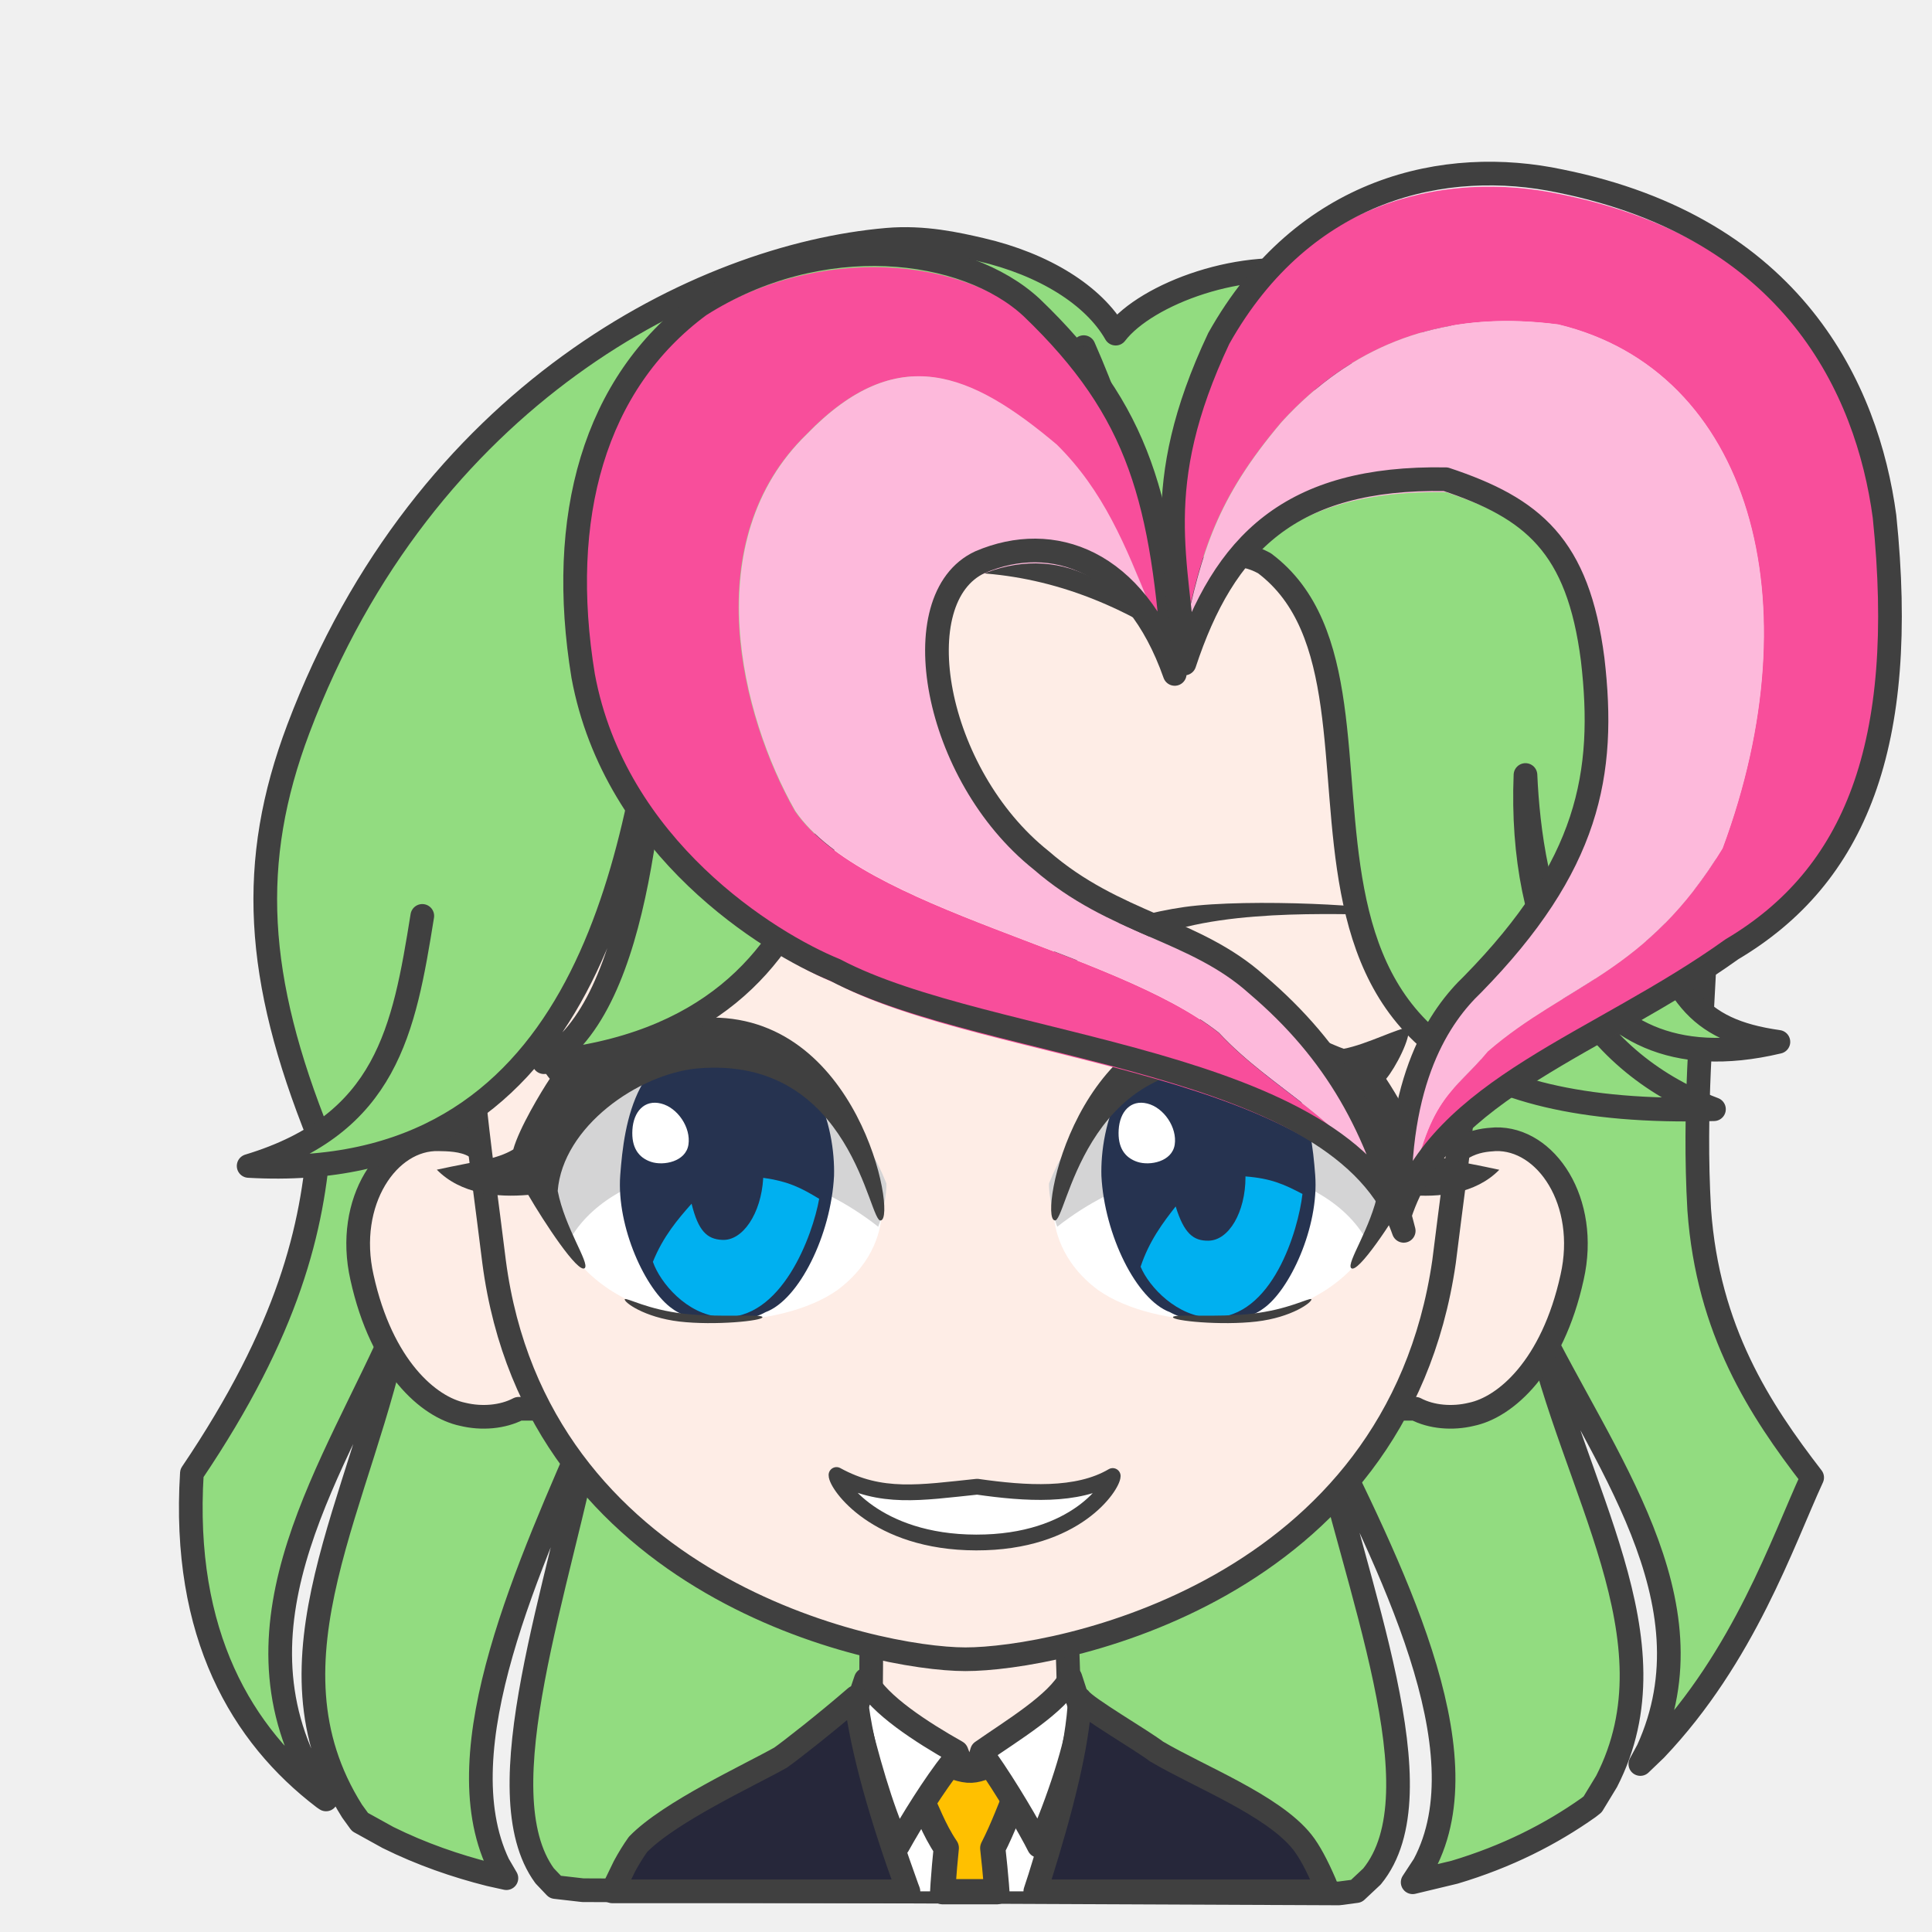
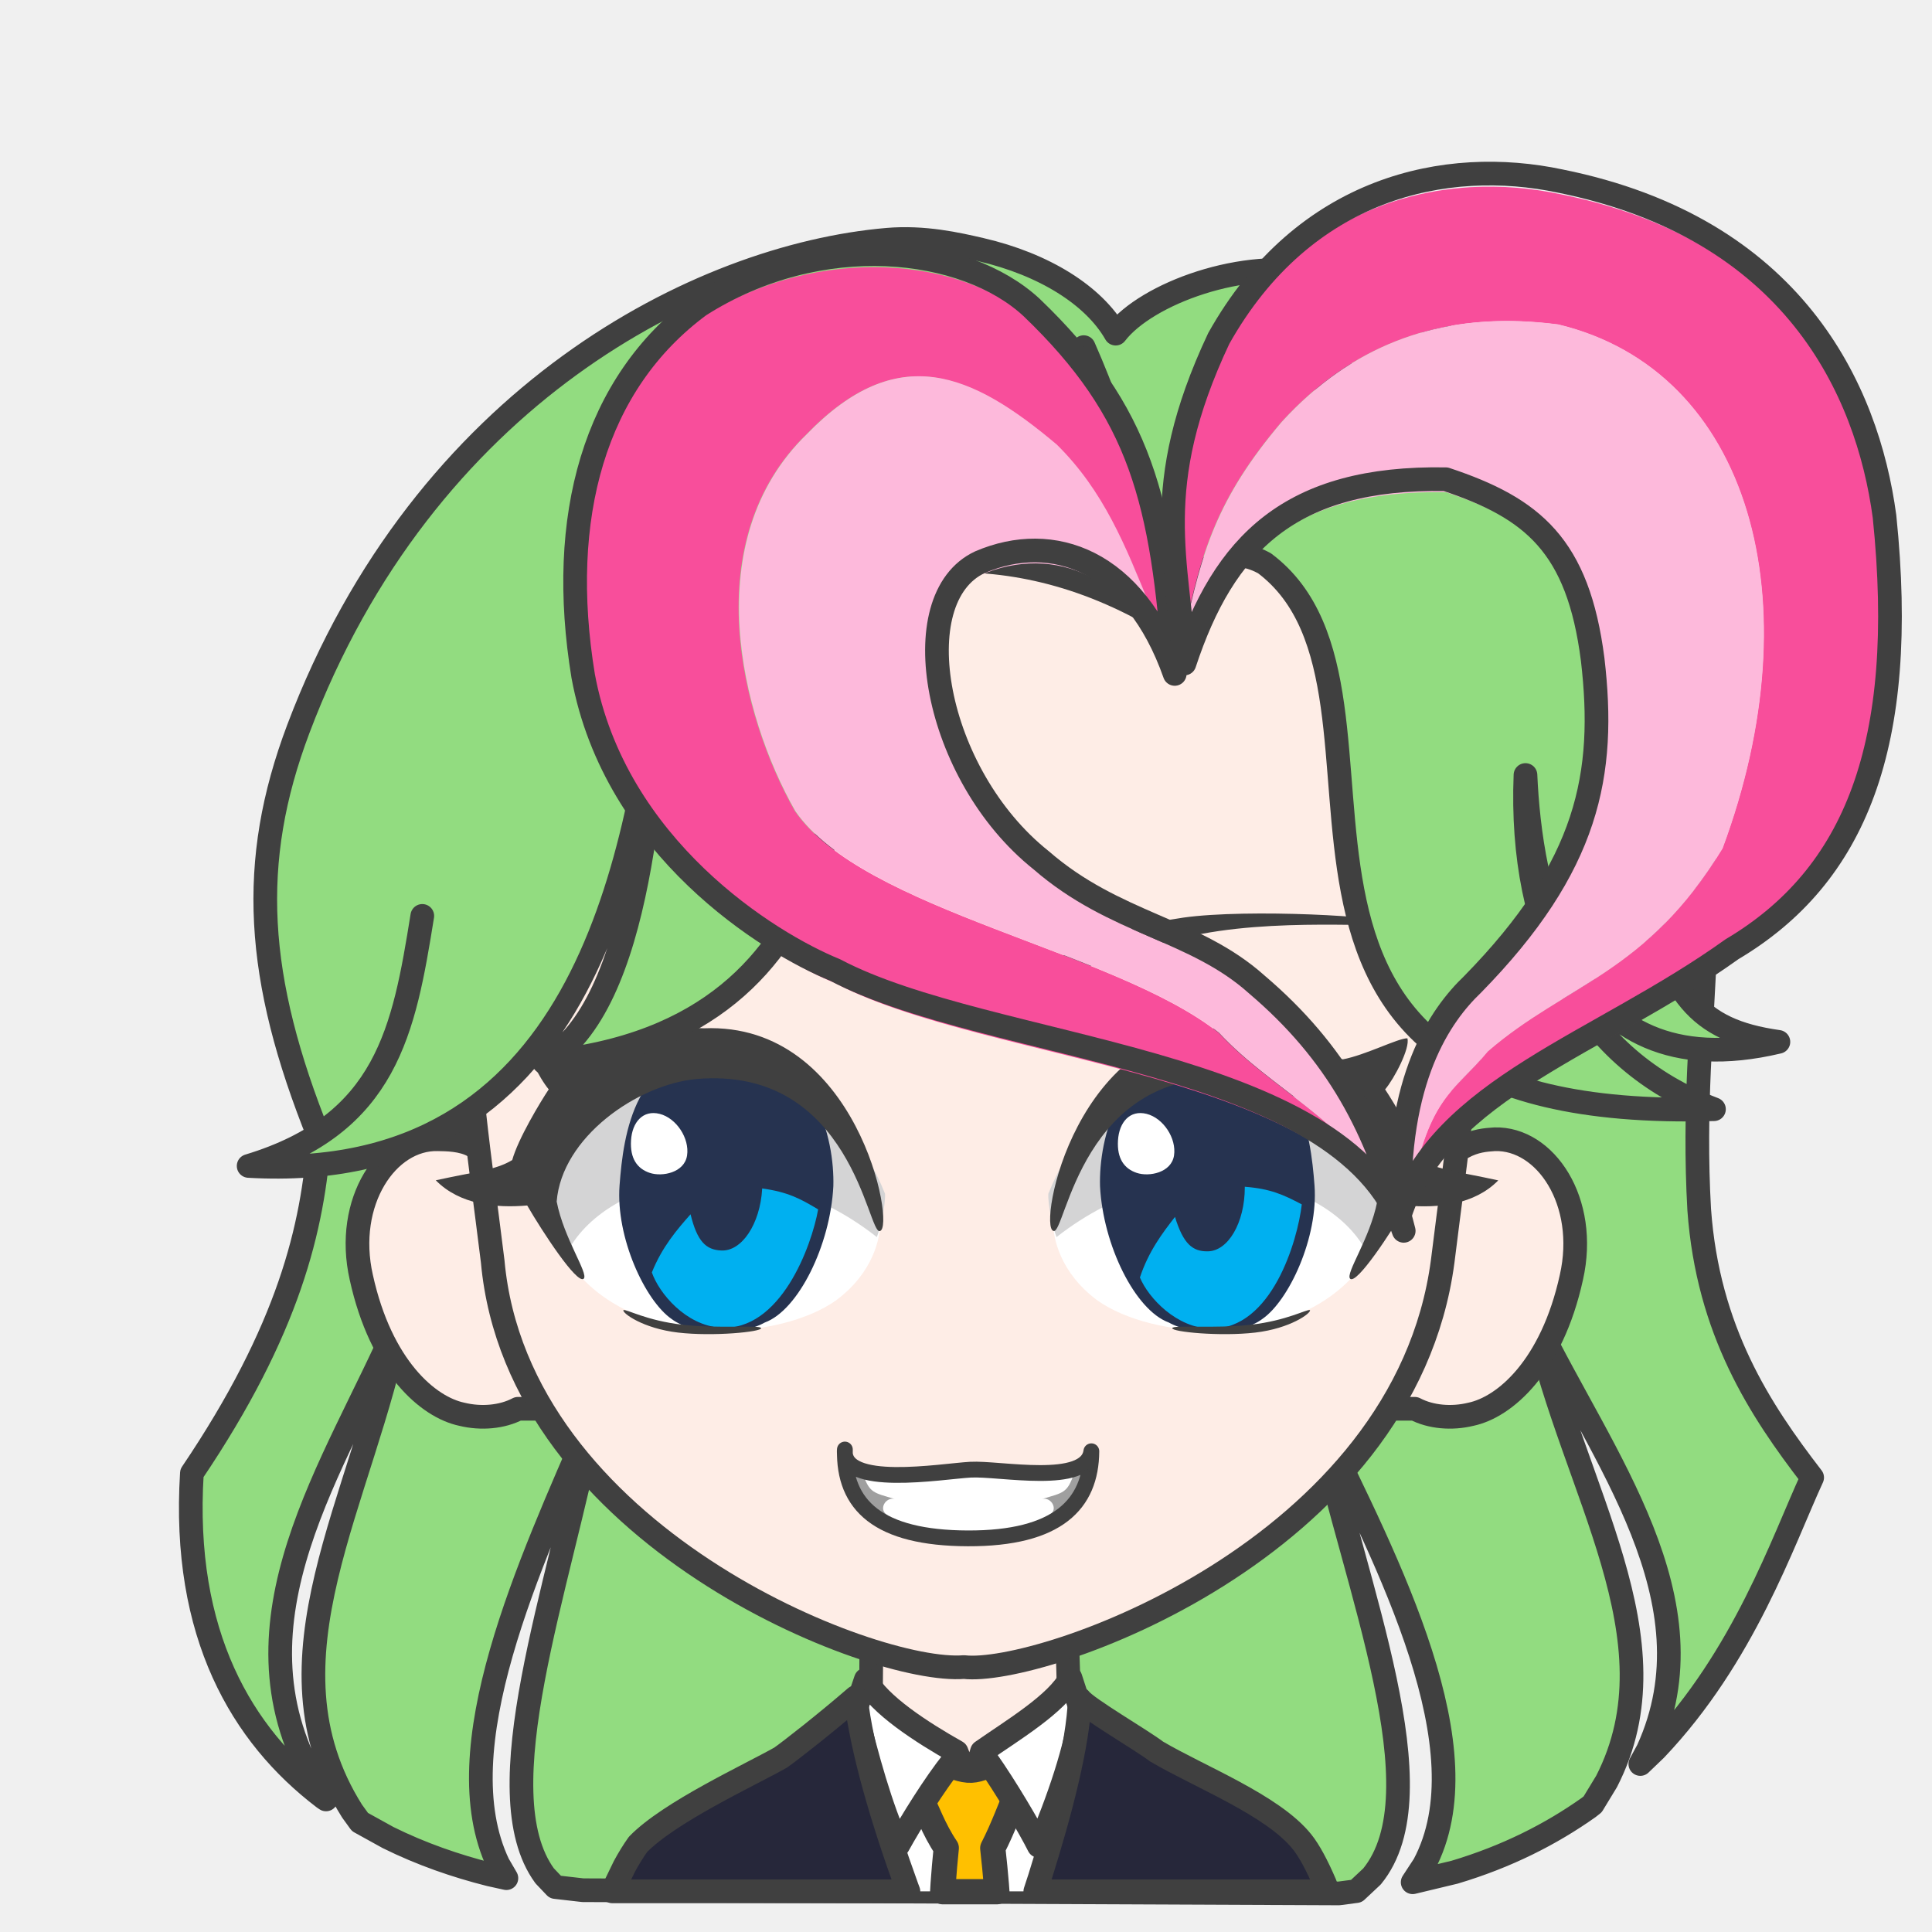
<svg xmlns="http://www.w3.org/2000/svg" width="2805" height="2805" xml:space="preserve" overflow="hidden">
  <g transform="translate(-3968 -936)">
    <path d="M5256.1 1284.09C5309.66 1279.48 5357.9 1290.5 5392.3 1298.47 5484.05 1319.72 5556.28 1365.04 5587.81 1420.4 5632.34 1362.26 5774.73 1309.52 5882.65 1334.05 6158.52 1382.94 6303.81 1755.07 6395.87 1981.44 6487.94 2207.81 6418.21 2396.54 6435.02 2692.26 6447.64 2868.15 6523.32 2983.07 6599 3081.18 6556.23 3174 6500.27 3340.62 6371.66 3475.87L6349.54 3497.09 6360.56 3476.82C6459.42 3259.72 6293.32 3050.85 6197.71 2854.23 6251.41 3098.69 6406.53 3315.58 6300.58 3522.32L6280.32 3555.65 6274.51 3560.22C6219.91 3598.92 6155.76 3631.54 6079.87 3654.18L6019 3668.79 6035.57 3643.48C6124.55 3476.66 5984.61 3207.99 5882.17 2997.33 5935.87 3241.79 6060.05 3538.31 5959.89 3660.44L5937.26 3681.64 5911.79 3685 4814.18 3680.32 4774.27 3675.75 4758.78 3659.46C4669.55 3537.33 4780.18 3240.81 4828.02 2996.35 4736.76 3207.01 4612.09 3475.68 4691.36 3642.5L4703.22 3662.84 4678.62 3657.39C4630.24 3645.2 4579.91 3627.92 4531.4 3603.86L4490.62 3581.32 4479.17 3565.5C4340.67 3345.44 4495.65 3115.17 4546.91 2853.26 4455.65 3063.91 4292.3 3288.64 4424.42 3522.48L4441.35 3548.52 4437.94 3546.19C4319.54 3455.92 4231.95 3309.45 4246.6 3074.91 4387.53 2866.24 4422.46 2718.19 4431.57 2587.15 4338.37 2355.9 4328.22 2187.53 4401.14 1994.3 4583.78 1510.37 4983.41 1307.6 5256.1 1284.09Z" stroke="#404040" stroke-width="34.375" stroke-linecap="round" stroke-linejoin="round" stroke-miterlimit="10" fill="#92DC80" fill-rule="evenodd" />
    <path d="M100.689 0C98.84 79.836 96.894 90.206 97.677 152.664 83.972 154.529 27.834 183.216 0 194.001 30.346 293.966 148.667 378.981 237.171 377.992 325.675 377.003 449.331 272.575 478 193.223L384.281 152.667C385.064 90.208 383.117 77.408 384.519 2.429L100.689 0Z" stroke="#404040" stroke-width="34.375" stroke-linecap="round" stroke-linejoin="round" stroke-miterlimit="10" fill="#FEEDE6" fill-rule="evenodd" transform="matrix(-1 0 0 1 5617 3277)" />
    <path d="M5527 3412C5519.12 3508.12 5513.9 3589.77 5503.17 3670.48L5501.16 3682 5256.81 3682 5252.69 3666.47C5233.35 3587.38 5220.65 3508.79 5211 3413.72L5355.99 3492.83 5379.36 3544.43 5398.48 3490.54Z" fill="#FFFFFF" fill-rule="evenodd" />
    <path d="M5450.5 3461.5 5447.9 3530.03C5435.06 3559.77 5424.63 3589.51 5409.36 3619.26 5411.5 3638.16 5413.19 3655.84 5414.59 3672.72L5415.3 3682.5 5336.68 3682.5 5337.34 3671.1C5338.5 3654.6 5339.95 3637.41 5341.85 3619.02 5323.23 3591.62 5314.3 3564.21 5300.53 3536.81L5299.5 3468.63C5309.5 3479.7 5352.96 3507.28 5378.13 3506.09 5403.29 3504.91 5436.52 3478.68 5450.5 3461.5Z" stroke="#404040" stroke-width="36.667" stroke-linecap="round" stroke-linejoin="round" stroke-miterlimit="10" fill="#FFC000" fill-rule="evenodd" />
    <path d="M5225.03 3374.49C5243.69 3410.8 5306.68 3451.33 5356.87 3479.62L5363.06 3495.63 5351.7 3492.65C5324.53 3526.67 5291.57 3579.84 5271.81 3615.39 5246.62 3559.89 5226.7 3487.52 5210 3418.99L5225.03 3374.49ZM5522.11 3372 5537 3417.59C5532.69 3468.7 5503.03 3555 5476.17 3616 5462.84 3589.4 5428.35 3530.69 5400.76 3491.61L5388.76 3495.63 5393.65 3479.07C5435.89 3449.38 5503.66 3409.14 5522.11 3372Z" stroke="#404040" stroke-width="34.375" stroke-linecap="round" stroke-linejoin="round" stroke-miterlimit="10" fill="#FFFFFF" fill-rule="evenodd" />
    <path d="M360.257 2.64C351.193 15.603 270.781 62.143 248.996 78.862 186.77 115.64 80.312 156.728 37.621 210.019 26.948 223.341 15.861 244.346 4.77 270.024L0 282 424.878 282 418.477 262.397C388.157 166.036 362.993 69.528 360.257 2.64ZM685.525 0C676.986 76.713 646.427 179.471 611.045 276.831L609.081 282 1039 282 1021.48 245.832C1015.17 234.165 1008.58 223.408 1001.69 213.779 955.872 166.667 839.865 113.369 794.529 87.734 779.497 77.089 729.56 38.118 685.525 0Z" stroke="#404040" stroke-width="34.375" stroke-linecap="round" stroke-linejoin="round" stroke-miterlimit="10" fill="#26273A" fill-rule="evenodd" transform="matrix(-1 0 0 1 5896 3400)" />
-     <path d="M1650.98 0.036C1638.99 0.301 1615.77 0.199 1598.98 10.041L163.429 11.887C145.718 2.046 130.061 0.883 116.972 0.036 43.246-2.084-19.296 90.548 5.535 200.504 34.143 330.583 102.569 389.139 151.67 399.354 179.182 406.083 209.864 403.542 232.923 391.368L1534.98 391.368C1558.05 403.542 1588.74 406.083 1616.27 399.354 1665.39 389.139 1733.84 330.583 1762.46 200.504 1787.3 90.548 1724.74-2.084 1650.98 0.036Z" stroke="#404040" stroke-width="34.375" stroke-linecap="round" stroke-linejoin="round" stroke-miterlimit="10" fill="#FEEDE6" fill-rule="evenodd" transform="matrix(-1 0 0 1 6256 2590)" />
-     <path d="M1474 666.518C1471.86 440.458 1415.73 7.502 731.293 0 77.289 2.902-1.423 444.417 0.019 666.518 0.542 939.935 26.781 1089.61 47.443 1258.83 116.934 1739.28 609.184 1836.08 742.376 1836 875.568 1835.92 1364.79 1731.91 1426.66 1258.83 1447.28 1089.61 1473.48 939.935 1474 666.518Z" stroke="#404040" stroke-width="34.375" stroke-linecap="round" stroke-linejoin="round" stroke-miterlimit="10" fill="#FEEDE6" fill-rule="evenodd" transform="matrix(-1 0 0 1 6112 1509)" />
-     <path d="M5687.58 2252.85C5781.36 2239.66 5986.96 2251.03 5987.9 2261.19 5988.51 2269.71 5816.48 2250.97 5690.08 2281.65 5563.69 2312.32 5498.16 2351.11 5490.36 2332.69 5483.39 2310.69 5593.8 2266.05 5687.58 2252.85Z" fill="#404040" fill-rule="evenodd" />
-     <path d="M5498 2697.86C5592.64 2406.98 5845.03 2405.1 6003 2607.04 6001.8 2676.24 5974.99 2720.24 5929.56 2779.02 5831.56 2879.26 5642.76 2865.52 5562.79 2809.31 5507.11 2768.31 5498.43 2717.34 5498 2697.86Z" fill="#FFFFFF" fill-rule="evenodd" />
-     <path d="M5502.98 2717.05C5684.18 2574.98 5899.86 2630.69 5954.89 2742 6051.08 2579.98 5845.5 2453.03 5764.99 2458.15 5684.48 2463.27 5550.92 2502.96 5491.07 2654.16 5490.22 2669.65 5497.38 2702.93 5502.98 2717.05Z" fill="#D4D4D5" fill-rule="evenodd" />
-     <path d="M5567.09 2643.13C5565.17 2574.88 5593.79 2444.15 5724.75 2444 5855.71 2443.85 5871.87 2566.95 5877.5 2642.22 5883.13 2717.49 5840.38 2809.55 5801.81 2836.07 5770.75 2859.37 5702.59 2861.31 5666.54 2841.06 5617.8 2823.17 5571.42 2728.74 5567.09 2643.13Z" fill="#263350" fill-rule="evenodd" />
-     <path d="M5776.18 2644C5813.42 2646.89 5832.13 2655.38 5859 2669.48 5852.98 2721.76 5815.58 2849.92 5727.45 2849 5677.42 2848.47 5636.34 2804.67 5624 2775.08 5636.52 2737.51 5656.46 2711.15 5674.92 2687.59 5686.95 2726.6 5700.47 2737.56 5722.14 2737.32 5752.04 2737.32 5776.28 2695.93 5776.28 2644.87 5776.25 2644.58 5776.21 2644.29 5776.18 2644Z" fill="#00B0F0" fill-rule="evenodd" />
-     <path d="M5592.17 2576.15C5593.81 2550.07 5609.48 2532.15 5633.72 2538.17 5657.96 2544.19 5677.33 2573.23 5673.52 2597.93 5669.7 2622.63 5637.43 2628.89 5619.3 2622.87 5601.16 2616.84 5590.52 2602.23 5592.17 2576.15Z" fill="#FFFFFF" fill-rule="evenodd" />
-     <path d="M5671.01 2848.32C5671.22 2843.24 5732.32 2849.33 5785.45 2843.35 5838.57 2837.37 5868.08 2820.08 5871.92 2822.17 5873.71 2826.34 5843.6 2848.73 5792.11 2854.71 5740.62 2860.69 5670.22 2853.67 5671.01 2848.32Z" fill="#404040" fill-rule="evenodd" />
-     <path d="M5499 2707.73C5516.36 2715.28 5539.53 2467.43 5765.98 2487.18 5851.94 2495.38 5961.61 2571.9 5969.02 2665.16 5958.52 2719.1 5922.49 2769.51 5929.7 2777.12 5939.34 2786.06 5989.78 2708.96 6011.89 2670.89 6057.29 2674.85 6109.97 2669.81 6144.8 2634.36 6085.49 2621.38 6058.12 2619.59 6033.63 2604.96 6025.16 2574.27 5992.82 2520.71 5980.51 2502.28 5993.84 2486.54 6017.06 2442.16 6012.83 2428.07 5999.13 2427.93 5952.18 2452.43 5918.96 2458.68 5884.69 2446.35 5821.74 2410.17 5754.84 2413.5 5531.52 2404.28 5475.75 2702.87 5499 2707.73Z" fill="#404040" fill-rule="evenodd" />
-     <path d="M0.001 98C-0.248 84.5 56.853 0.243 202.725 0 348.597-0.243 400.751 83.04 401 96.54 349.33 66.048 274.805 70.935 204.219 81.002 121.254 72.403 64.601 62.451 0.001 98Z" stroke="#404040" stroke-width="22.917" stroke-linecap="round" stroke-linejoin="round" stroke-miterlimit="10" fill="#FFFFFF" fill-rule="evenodd" transform="matrix(1 -1.22465e-16 -1.22465e-16 -1 5182.5 3175.5)" />
-     <path d="M186.338 31.595C277.661 7.069 482.779-6.696 484.949 3.272 486.585 11.654 313.833 14.023 192.321 59.871 70.809 105.719 10.589 152.201 0.616 134.876-8.963 113.881 95.016 56.122 186.338 31.595Z" fill="#404040" fill-rule="evenodd" transform="matrix(-0.992546 0.121869 0.121869 0.992546 5239.77 2198.8)" />
-     <path d="M0 231.863C94.453-59.02 346.343-60.897 504 141.035 502.806 210.244 476.044 254.236 430.705 313.016 332.901 413.259 144.474 399.524 64.66 343.313 9.088 302.313 0.433 251.335 0 231.863Z" fill="#FFFFFF" fill-rule="evenodd" transform="matrix(-1 0 0 1 5248 2466)" />
-     <path d="M11.951 259.048C192.782 116.981 408.028 172.689 462.945 284 558.939 121.975 353.778-4.967 273.432 0.15 193.085 5.267 59.794 44.958 0.068 196.16-0.775 211.652 6.372 244.93 11.951 259.048Z" fill="#D4D4D5" fill-rule="evenodd" transform="matrix(-1 0 0 1 5255 2458)" />
-     <path d="M0.089 199.126C-1.835 130.881 26.788 0.152 157.748 0 288.709-0.151 304.87 122.948 310.498 198.22 316.127 273.492 273.378 365.552 234.811 392.074 203.75 415.368 135.594 417.312 99.54 397.059 50.8 379.169 4.417 284.74 0.089 199.126Z" fill="#263350" fill-rule="evenodd" transform="matrix(-1 0 0 1 5179 2444)" />
-     <path d="M5076 2646.07C5113.09 2651.19 5131.3 2660.8 5157.33 2676.51 5148.18 2728.42 5103.09 2854.33 5014.98 2848.12 4964.96 2844.6 4926.49 2798.34 4915.91 2768.02 4930.69 2731.2 4952.22 2706.04 4972.09 2683.59 4981.79 2723.31 4994.66 2735.09 5016.36 2736.14 5046.27 2737.93 5073 2698 5076.05 2646.94 5076.04 2646.65 5076.02 2646.36 5076 2646.07Z" fill="#00B0F0" fill-rule="evenodd" />
-     <path d="M4886.17 2576.15C4887.81 2550.07 4903.48 2532.15 4927.72 2538.17 4951.96 2544.19 4971.33 2573.23 4967.52 2597.93 4963.7 2622.63 4931.43 2628.89 4913.3 2622.87 4895.16 2616.84 4884.52 2602.23 4886.17 2576.15Z" fill="#FFFFFF" fill-rule="evenodd" />
-     <path d="M0.007 26.317C0.219 21.242 61.016 27.326 113.877 21.346 166.738 15.367 196.1-1.921 199.925 0.175 201.705 4.337 171.739 26.731 120.507 32.711 69.275 38.691-0.773 31.666 0.007 26.317Z" fill="#404040" fill-rule="evenodd" transform="matrix(-1 0 0 1 5075 2822)" />
-     <path d="M14.772 403.188C33.464 405.982-8.276 160.591 215.199 121.016 300.215 106.683 425.747 152.189 457.013 240.35 460.826 295.17 439.119 353.185 448.039 358.673 459.646 364.807 488.351 277.274 499.828 234.779 544.628 226.847 594.131 208.339 618.548 165.076 557.998 167.899 531.148 173.256 503.743 165.466 487.649 138.019 442.613 94.666 425.973 80.051 434.764 61.397 445.678 12.517 437.953 0 424.711 3.414 385.768 39.233 355.347 53.878 319.115 50.843 249.058 32.193 185.403 52.74-32.324 101.666-8.909 404.511 14.772 403.188Z" fill="#404040" fill-rule="evenodd" transform="matrix(-0.965886 0.258967 0.258967 0.965886 5156.9 2314.6)" />
+     <path d="M1650.98 0.036C1638.99 0.301 1615.77 0.199 1598.98 10.041L163.429 11.887C145.718 2.046 130.061 0.883 116.972 0.036 43.246-2.084-19.296 90.548 5.535 200.504 34.143 330.583 102.569 389.139 151.67 399.354 179.182 406.083 209.864 403.542 232.923 391.368L1534.98 391.368C1558.05 403.542 1588.74 406.083 1616.27 399.354 1665.39 389.139 1733.84 330.583 1762.46 200.504 1787.3 90.548 1724.74-2.084 1650.98 0.036Z" stroke="#404040" stroke-width="34.375" stroke-linecap="round" stroke-linejoin="round" stroke-miterlimit="10" fill="#FEEDE6" fill-rule="evenodd" transform="matrix(-1 0 0 1 6255 2590)" />
+     <path d="M1474 666.323C1471.86 440.329 1415.73 7.5 731.293 0 77.289 2.901-1.423 444.287 0.019 666.323 0.542 939.66 26.781 1089.29 47.443 1258.46 103.059 1678.32 632.969 1860.32 742.376 1847.36 873.586 1858.18 1390.56 1657.07 1426.66 1258.46 1447.28 1089.29 1473.48 939.66 1474 666.323Z" stroke="#404040" stroke-width="34.375" stroke-linecap="round" stroke-linejoin="round" stroke-miterlimit="10" fill="#FEEDE6" fill-rule="evenodd" transform="matrix(-1 0 0 1 6110 1509)" />
+     <path d="M5686.07 2268.24C5779.85 2255.05 5985.45 2266.42 5986.39 2276.58 5987 2285.1 5814.97 2266.36 5688.58 2297.04 5562.19 2327.71 5496.65 2366.5 5488.85 2348.08 5481.88 2326.08 5592.3 2281.44 5686.07 2268.24Z" fill="#404040" fill-rule="evenodd" />
+     <path d="M5497 2712.86C5591.45 2421.98 5843.34 2420.1 6001 2622.04 5999.81 2691.24 5973.04 2735.24 5927.71 2794.02 5829.9 2894.26 5641.47 2880.52 5561.66 2824.31 5506.09 2783.31 5497.43 2732.33 5497 2712.86Z" fill="#FFFFFF" fill-rule="evenodd" />
+     <path d="M5501.98 2732.05C5683.18 2589.98 5898.86 2645.69 5953.89 2757 6050.08 2594.97 5844.5 2468.03 5763.99 2473.15 5683.48 2478.27 5549.92 2517.96 5490.07 2669.16 5489.22 2684.65 5496.38 2717.93 5501.98 2732.05Z" fill="#D4D4D5" fill-rule="evenodd" />
+     <path d="M5565.09 2658.13C5563.16 2589.88 5591.87 2459.15 5723.26 2459 5854.64 2458.85 5870.85 2581.95 5876.5 2657.22 5882.14 2732.49 5839.26 2824.55 5800.57 2851.07 5769.41 2874.37 5701.03 2876.31 5664.86 2856.06 5615.96 2838.17 5569.43 2743.74 5565.09 2658.13Z" fill="#263350" fill-rule="evenodd" />
+     <path d="M5775.18 2659C5812.42 2661.9 5831.13 2670.44 5858 2684.61 5851.98 2737.13 5814.58 2865.92 5726.45 2865 5676.42 2864.47 5635.34 2820.46 5623 2790.72 5635.52 2752.96 5655.46 2726.48 5673.92 2702.8 5685.95 2742 5699.47 2753.02 5721.14 2752.77 5751.04 2752.77 5775.28 2711.18 5775.28 2659.87 5775.25 2659.58 5775.21 2659.29 5775.18 2659Z" fill="#00B0F0" fill-rule="evenodd" />
+     <path d="M5591.17 2591.6C5592.81 2565.22 5608.48 2547.09 5632.72 2553.18 5656.96 2559.28 5676.33 2588.64 5672.52 2613.62 5668.7 2638.6 5636.43 2644.94 5618.3 2638.84 5600.16 2632.75 5589.52 2617.98 5591.17 2591.6Z" fill="#FFFFFF" fill-rule="evenodd" />
+     <path d="M5670.01 2864.32C5670.22 2859.24 5731.02 2865.33 5783.88 2859.35 5836.74 2853.37 5866.1 2836.08 5869.92 2838.18 5871.71 2842.34 5841.74 2864.73 5790.51 2870.71 5739.27 2876.69 5669.23 2869.67 5670.01 2864.32Z" fill="#404040" fill-rule="evenodd" />
+     <path d="M5497.49 2723.12C5514.85 2730.67 5538.02 2482.82 5764.47 2502.57 5850.43 2510.77 5960.1 2587.29 5967.52 2680.55 5957.01 2734.49 5920.98 2784.9 5928.19 2792.51 5937.83 2801.45 5988.27 2724.35 6010.38 2686.28 6055.78 2690.24 6108.46 2685.2 6143.29 2649.75 6083.98 2636.77 6056.61 2634.98 6032.12 2620.35 6023.65 2589.66 5991.31 2536.1 5979 2517.67 5992.33 2501.93 6015.55 2457.55 6011.32 2443.46 5997.62 2443.32 5950.67 2467.82 5917.45 2474.07 5883.18 2461.74 5820.23 2425.56 5753.33 2428.89 5530.01 2419.67 5474.24 2718.26 5497.49 2723.12Z" fill="#404040" fill-rule="evenodd" />
+     <path d="M186.338 31.595C277.661 7.069 482.779-6.696 484.949 3.272 486.585 11.654 313.833 14.023 192.321 59.871 70.809 105.719 10.589 152.201 0.616 134.876-8.963 113.881 95.016 56.122 186.338 31.595Z" fill="#404040" fill-rule="evenodd" transform="matrix(-0.992546 0.121869 0.121869 0.992546 5238.26 2214.19)" />
+     <path d="M0 231.863C94.453-59.02 346.343-60.897 504 141.035 502.806 210.244 476.044 254.236 430.705 313.016 332.901 413.259 144.474 399.524 64.66 343.313 9.088 302.313 0.433 251.335 0 231.863Z" fill="#FFFFFF" fill-rule="evenodd" transform="matrix(-1 0 0 1 5246 2481)" />
+     <path d="M11.951 259.048C192.782 116.981 408.028 172.689 462.945 284 558.939 121.975 353.778-4.967 273.432 0.15 193.085 5.267 59.794 44.958 0.068 196.16-0.775 211.652 6.372 244.93 11.951 259.048Z" fill="#D4D4D5" fill-rule="evenodd" transform="matrix(-1 0 0 1 5253 2473)" />
+     <path d="M0.089 199.126C-1.835 130.881 26.788 0.152 157.748 0 288.708-0.151 304.87 122.948 310.498 198.22 316.126 273.492 273.378 365.552 234.811 392.075 203.75 415.368 135.594 417.313 99.54 397.059 50.8 379.169 4.417 284.741 0.089 199.126Z" fill="#263350" fill-rule="evenodd" transform="matrix(-1 0 0 1 5178 2459)" />
+     <path d="M5074.5 2661.46C5111.58 2666.58 5129.79 2676.19 5155.83 2691.9 5146.67 2743.81 5101.58 2869.72 5013.47 2863.51 4963.45 2859.99 4924.98 2813.73 4914.4 2783.41 4929.18 2746.59 4950.71 2721.43 4970.58 2698.98 4980.29 2738.7 4993.15 2750.48 5014.85 2751.53 5044.76 2753.32 5071.49 2713.39 5074.55 2662.33 5074.53 2662.04 5074.51 2661.75 5074.5 2661.46Z" fill="#00B0F0" fill-rule="evenodd" />
+     <path d="M4884.17 2591.6C4885.81 2565.22 4901.48 2547.09 4925.72 2553.18 4949.96 2559.28 4969.33 2588.64 4965.52 2613.62 4961.7 2638.6 4929.43 2644.94 4911.3 2638.84 4893.16 2632.75 4882.52 2617.98 4884.17 2591.6Z" fill="#FFFFFF" fill-rule="evenodd" />
+     <path d="M0.007 26.317C0.219 21.242 61.016 27.326 113.877 21.346 166.738 15.367 196.1-1.921 199.925 0.175 201.705 4.337 171.739 26.731 120.507 32.711 69.275 38.691-0.773 31.666 0.007 26.317Z" fill="#404040" fill-rule="evenodd" transform="matrix(-1 0 0 1 5073 2838)" />
+     <path d="M14.772 403.188C33.464 405.982-8.276 160.591 215.199 121.016 300.215 106.683 425.747 152.189 457.013 240.35 460.826 295.17 439.119 353.185 448.039 358.673 459.646 364.807 488.351 277.274 499.828 234.779 544.628 226.847 594.131 208.339 618.548 165.076 557.998 167.899 531.148 173.256 503.743 165.466 487.649 138.019 442.613 94.666 425.973 80.051 434.764 61.397 445.678 12.517 437.953 0 424.711 3.414 385.768 39.233 355.347 53.878 319.115 50.843 249.058 32.193 185.403 52.74-32.324 101.666-8.909 404.511 14.772 403.188Z" fill="#404040" fill-rule="evenodd" transform="matrix(-0.965886 0.258967 0.258967 0.965886 5155.39 2329.99)" />
+     <path d="M0.156 129C-1.671 47.947 48.605 0.421 178.779 0.003 308.952-0.416 357.519 49.57 358 126.486 351.191 75.459 224.883 102.136 182.396 99.727 139.91 97.319-5.407 72.04 0.156 129Z" stroke="#404040" stroke-width="22.917" stroke-linecap="round" stroke-linejoin="round" stroke-miterlimit="10" fill="#FFFFFF" fill-rule="evenodd" transform="matrix(1 -1.22465e-16 -1.22465e-16 -1 5194.5 3169.5)" />
+     <path d="M5198 3068 5220.74 3075.39C5230.41 3103.97 5236.16 3102.99 5267 3112.35 5254.19 3108.9 5242.17 3127.62 5256.81 3136 5206.36 3125.65 5198.26 3084.26 5198 3068Z" fill="#404040" fill-rule="evenodd" fill-opacity="0.502" />
+     <path d="M0 0 22.738 7.391C32.409 35.971 38.159 34.985 69 44.348 56.193 40.898 44.171 59.623 58.807 68 8.364 57.652 0.262 16.261 0 0Z" fill="#404040" fill-rule="evenodd" fill-opacity="0.502" transform="matrix(-1 0 0 1 5550 3068)" />
    <path d="M4514 2358 4764.07 2225.66 5308.33 1677.39 5583.61 1708.9 5657.16 1826.53 5741.21 1713.1 6172 1734.11 5808.46 1471.52 5154.92 1398 4738.85 1595.46 4553.93 1975.68 4514 2358Z" fill="#92DC80" fill-rule="evenodd" />
    <path d="M5541.39 1440C5598.84 1570.29 5633.18 1702.68 5657 1837.18 5420.87 1696.38 5214.17 1748.92 5005.37 1830.87 4894.66 1902.32 4741.91 2076.75 4692.16 2215.44 4630.5 2403.18 4659.23 2420.69 4690.06 2419.29L4627 2579" stroke="#404040" stroke-width="34.375" stroke-linecap="round" stroke-linejoin="round" stroke-miterlimit="10" fill="#92DC80" fill-rule="evenodd" />
    <path d="M4581.11 2265.76C4554.47 2431.19 4530.07 2567.95 4329 2628.81 4811.73 2656.5 4891.08 2194.91 4930.53 1885.67 4914.28 2054.07 4902.67 2396.69 4757.73 2478.15 5236.92 2431.99 5172.06 1978.74 5226.64 1878.82 5276.61 1756.47 5366.52 1714.4 5445.32 1710.59 5542.94 1705.8 5597.41 1747.74 5664 1832.56 5640.17 1716.9 5618.44 1658.02 5567.28 1573.9 5478.26 1458.24 5383.1 1382.74 5240.72 1441.29" stroke="#404040" stroke-width="34.375" stroke-linecap="round" stroke-linejoin="round" stroke-miterlimit="10" fill="#92DC80" fill-rule="evenodd" />
    <path d="M6015.87 1526.25C5818.02 1347.32 5666.89 1725.43 5668.01 1849.4 5699.4 1790.04 5729.6 1713.39 5803.79 1753.73 6056.84 1943.23 5674.49 2568.67 6456.44 2546.42 6266.18 2474.2 6173.44 2297.62 6182.78 2061.21 6189.71 2218.25 6239.11 2522.58 6550 2448.65 6428.27 2431.51 6396.04 2376.9 6353.52 2232.36" stroke="#404040" stroke-width="34.375" stroke-linecap="round" stroke-linejoin="round" stroke-miterlimit="10" fill="#92DC80" fill-rule="evenodd" />
    <path d="M6000.46 2712.02 6001.81 2714.96 6000.4 2717.95ZM5254.83 1324.21C5341.29 1327.85 5417.7 1356.65 5465.72 1401.25 5604.7 1534.52 5646.11 1649.38 5666.05 1844.51L5670.02 1891.83 5637.31 1816.24C5601.47 1728.73 5570.3 1649.26 5501.74 1581.62 5377.99 1477.4 5270.87 1430.31 5138.82 1566.59 4979.99 1720.9 5042.78 1974.42 5122.2 2113.71 5221.93 2258.51 5584.85 2315.12 5737.22 2435.37 5815.59 2519.54 5919.42 2559.99 5981.89 2671.49L5992.68 2695.03 6005.94 2742C5918.21 2488.48 5403.85 2481.46 5180.37 2363.22 5084.33 2324.14 4860.86 2185.86 4814.69 1936.35 4776.83 1705.87 4830.39 1511.47 4983.68 1398.24 5071.87 1342.13 5168.37 1320.58 5254.83 1324.21ZM6103.29 1207.77C6147.86 1205.22 6191.78 1209.1 6233.11 1217.87 6571.09 1286.01 6679.14 1519.49 6704.07 1704.87 6738.24 2036.55 6661.59 2226.94 6482.44 2333.16 6313.56 2454.16 6117.11 2517.62 6030.43 2654.44L6010.29 2697.03 6011.58 2689.06C6040.29 2525.66 6076.76 2524.43 6127.84 2462.43 6241.42 2364.22 6357.77 2350.2 6468.59 2167.82 6602.03 1808.58 6508.76 1474.4 6230.34 1407.26 6085.36 1388.22 5945.92 1420.29 5828.64 1548.55 5733.29 1660.78 5712.18 1738.49 5687.36 1854.17L5683.54 1872.12 5682.9 1864.37C5670.25 1741.71 5647.52 1636.61 5737.21 1446.34 5830.02 1281 5969.58 1215.43 6103.29 1207.77Z" fill="#F84E9B" fill-rule="evenodd" />
    <path d="M5324 1483.73C5382.74 1491.5 5440.45 1529.33 5502.31 1581.45 5570.86 1649.1 5602.03 1728.59 5637.86 1816.12L5670.56 1891.72 5674.04 1933.24C5615.88 1767.87 5496.77 1725.77 5391.51 1770.87 5278.87 1822.99 5324.11 2079.56 5480.15 2203.84 5587.25 2297.05 5702.66 2303.06 5793.15 2384.25 5894.13 2470.19 5952.7 2565.34 5991.13 2687.83L5993.17 2695.07 5982.39 2671.52C5919.93 2560 5816.11 2519.55 5737.75 2435.36 5585.41 2315.09 5222.55 2258.46 5122.84 2113.64 5043.43 1974.33 4980.65 1720.76 5139.46 1566.42 5205.47 1498.26 5265.25 1475.96 5324 1483.73ZM6176.72 1402.4C6194.64 1403.1 6212.67 1404.68 6230.79 1407.06 6509.16 1474.21 6602.42 1808.46 6469 2167.76 6358.2 2350.17 6241.87 2364.2 6128.3 2462.42 6077.23 2524.43 6040.77 2525.67 6012.07 2689.09L6010.78 2697.07 6002.3 2715 6000.96 2712.06 6001.66 2648.77C6010.51 2498.25 6065.75 2422.83 6106.14 2384.25 6275.11 2211.86 6300.04 2078.56 6280.65 1912.19 6259.41 1746.82 6193.86 1692.7 6067.37 1650.61 5841.16 1646.6 5745.14 1744.82 5687.89 1918.2L5684.08 1872 5687.9 1854.05C5712.72 1738.35 5733.83 1660.63 5829.16 1548.38 5931.76 1436.13 6051.32 1397.54 6176.72 1402.4Z" fill="#FDB9DB" fill-rule="evenodd" />
    <path d="M5673.54 1914.44C5615.36 1749.12 5496.23 1707.04 5390.95 1752.13 5278.28 1804.23 5323.54 2060.72 5479.61 2184.96 5586.73 2278.14 5702.17 2284.15 5792.67 2365.31 5908.11 2463.5 5968.14 2573.71 6006 2723 5918.27 2469.51 5403.88 2462.5 5180.39 2344.27 5084.35 2305.19 4860.86 2166.93 4814.69 1917.45 4776.82 1687 4830.39 1492.63 4983.69 1379.41 5160.08 1267.19 5369.71 1293.24 5465.75 1382.41 5624.6 1534.71 5655.99 1662.95 5673.54 1914.44Z" stroke="#404040" stroke-width="34.375" stroke-linecap="round" stroke-linejoin="round" stroke-miterlimit="10" fill="none" fill-rule="evenodd" />
    <path d="M5687.64 1899.33C5744.88 1725.97 5840.89 1627.77 6067.07 1631.77 6193.55 1673.86 6259.1 1727.97 6280.33 1893.32 6299.72 2059.67 6274.79 2192.94 6105.85 2365.3 6059.69 2409.4 5994.14 2501.59 6000.6 2699 6060.61 2515.62 6289.56 2452.49 6482.51 2314.2 6661.6 2207.98 6738.23 2017.58 6704.07 1685.89 6679.15 1500.5 6571.13 1267.01 6233.25 1198.87 6068 1163.8 5861.2 1206.89 5737.5 1427.35 5635.02 1644.8 5679.34 1751.02 5687.64 1899.33Z" stroke="#404040" stroke-width="34.375" stroke-linecap="round" stroke-linejoin="round" stroke-miterlimit="10" fill="none" fill-rule="evenodd" />
  </g>
</svg>
